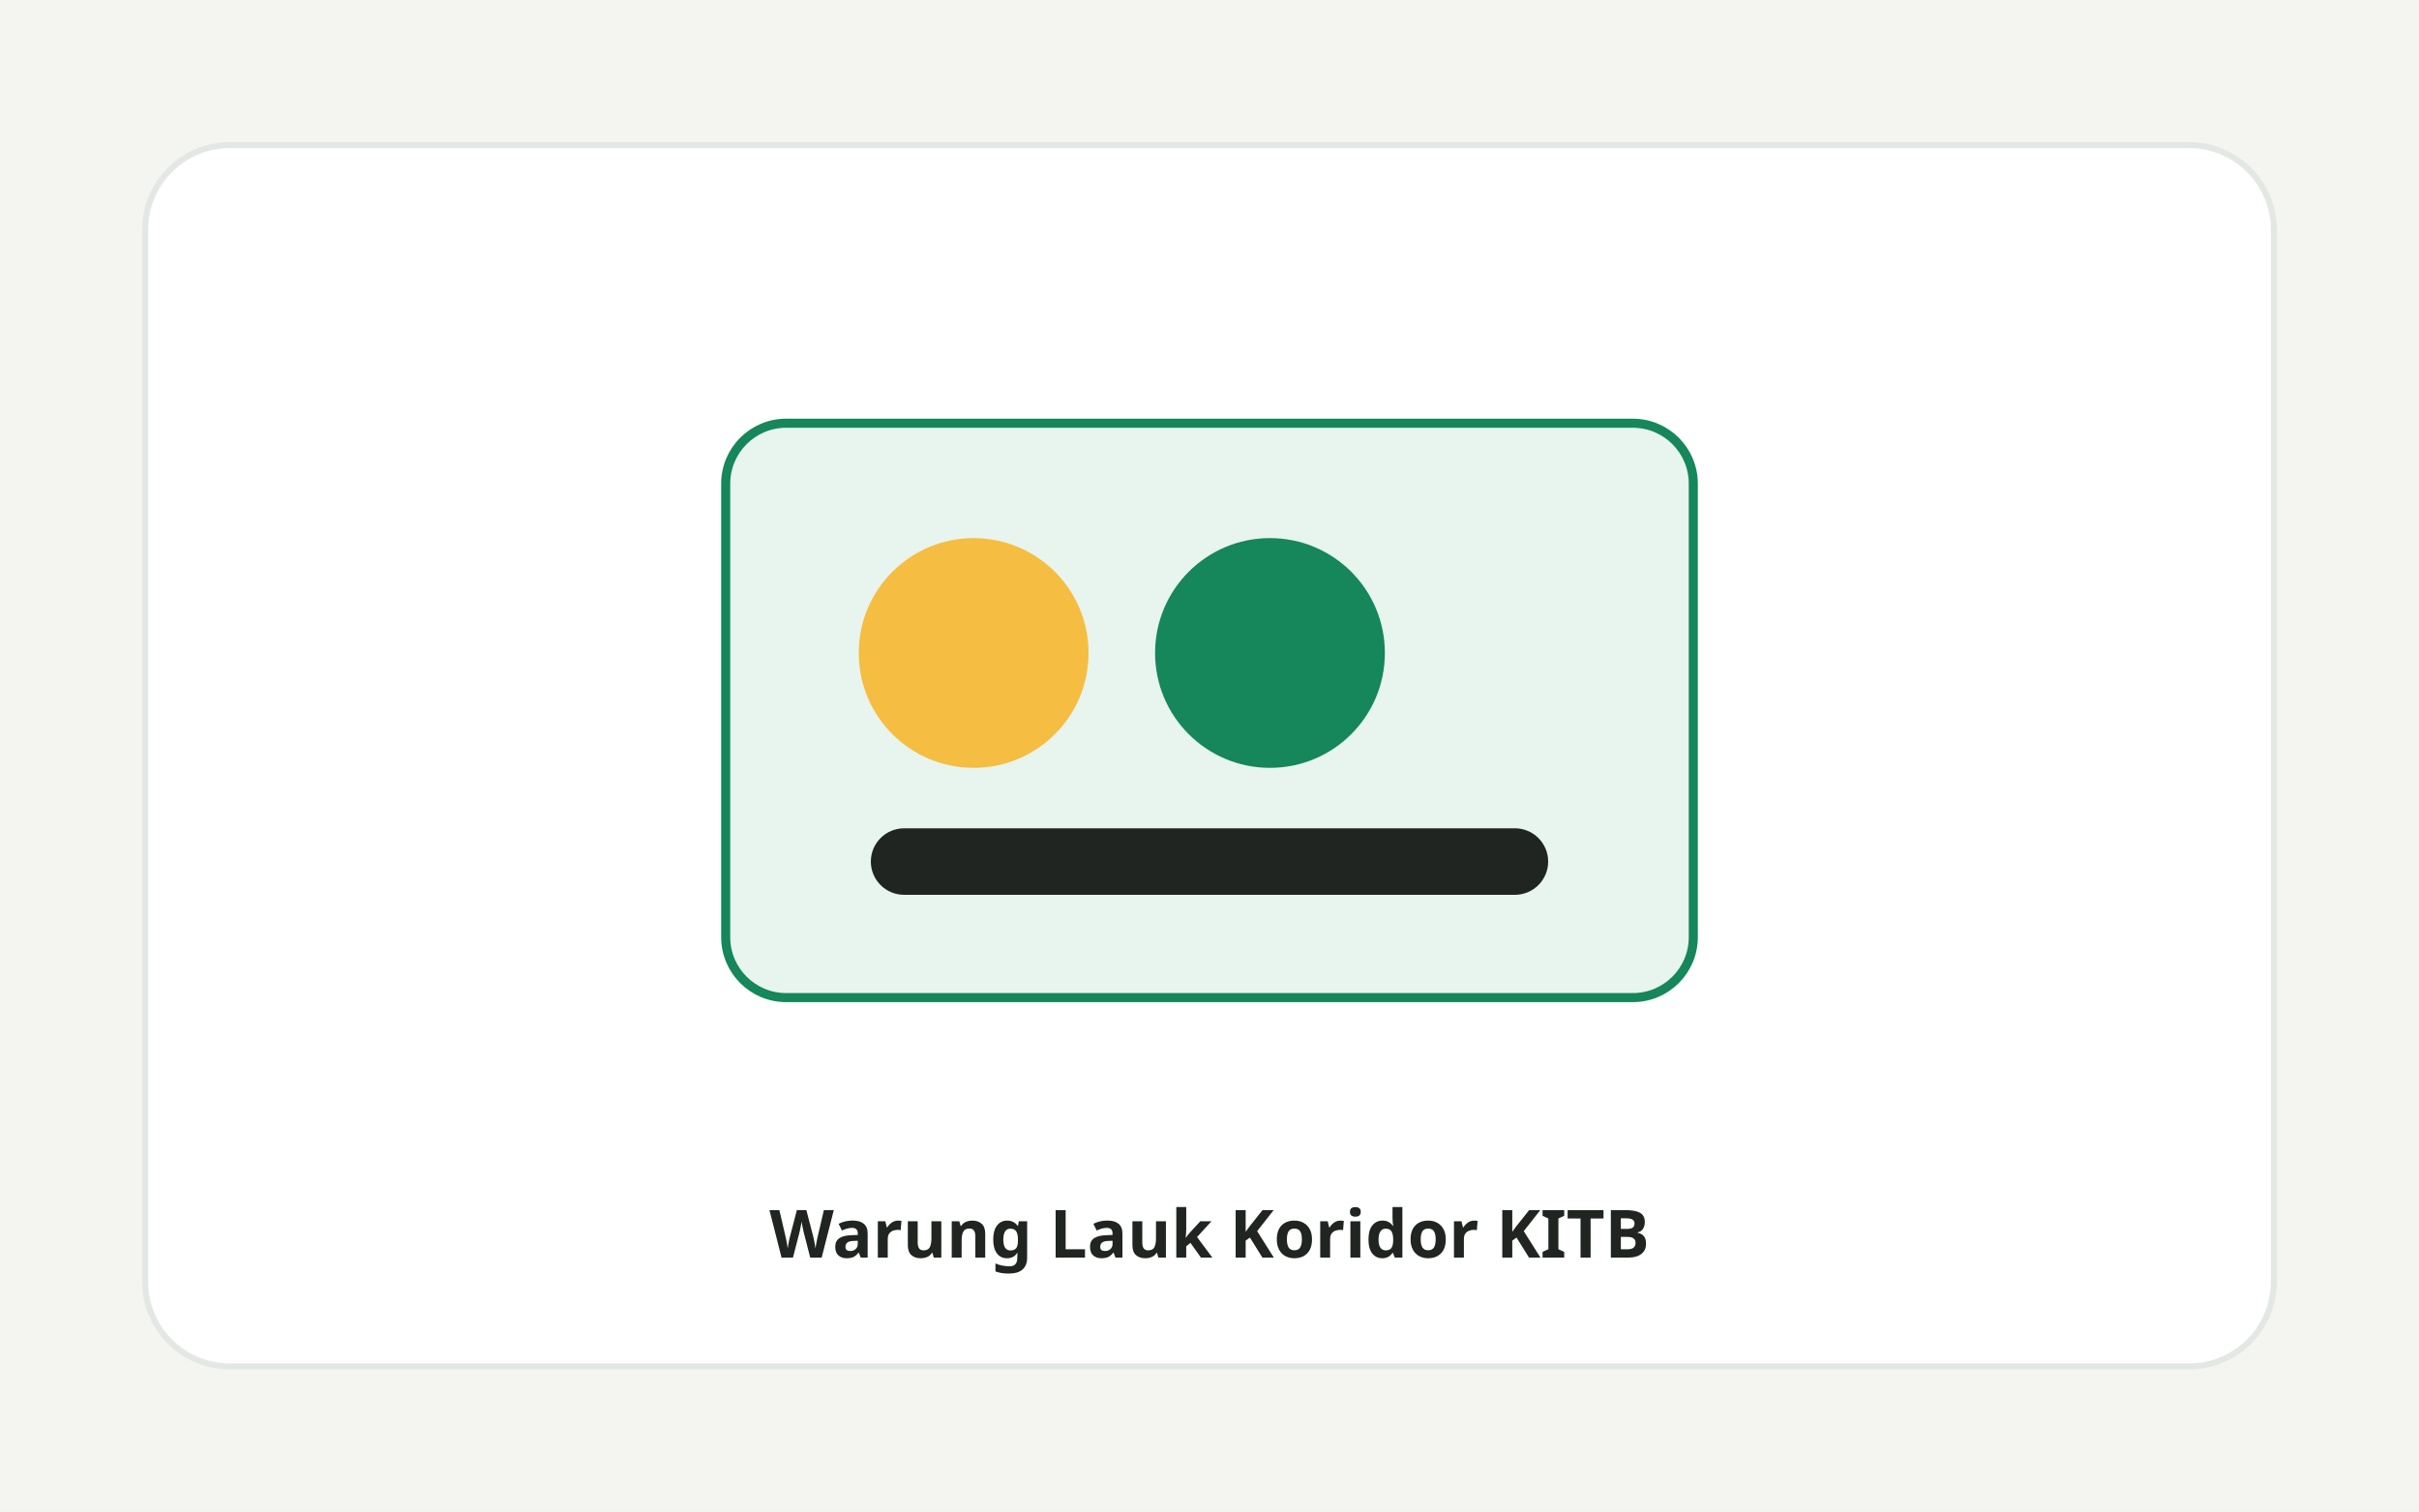
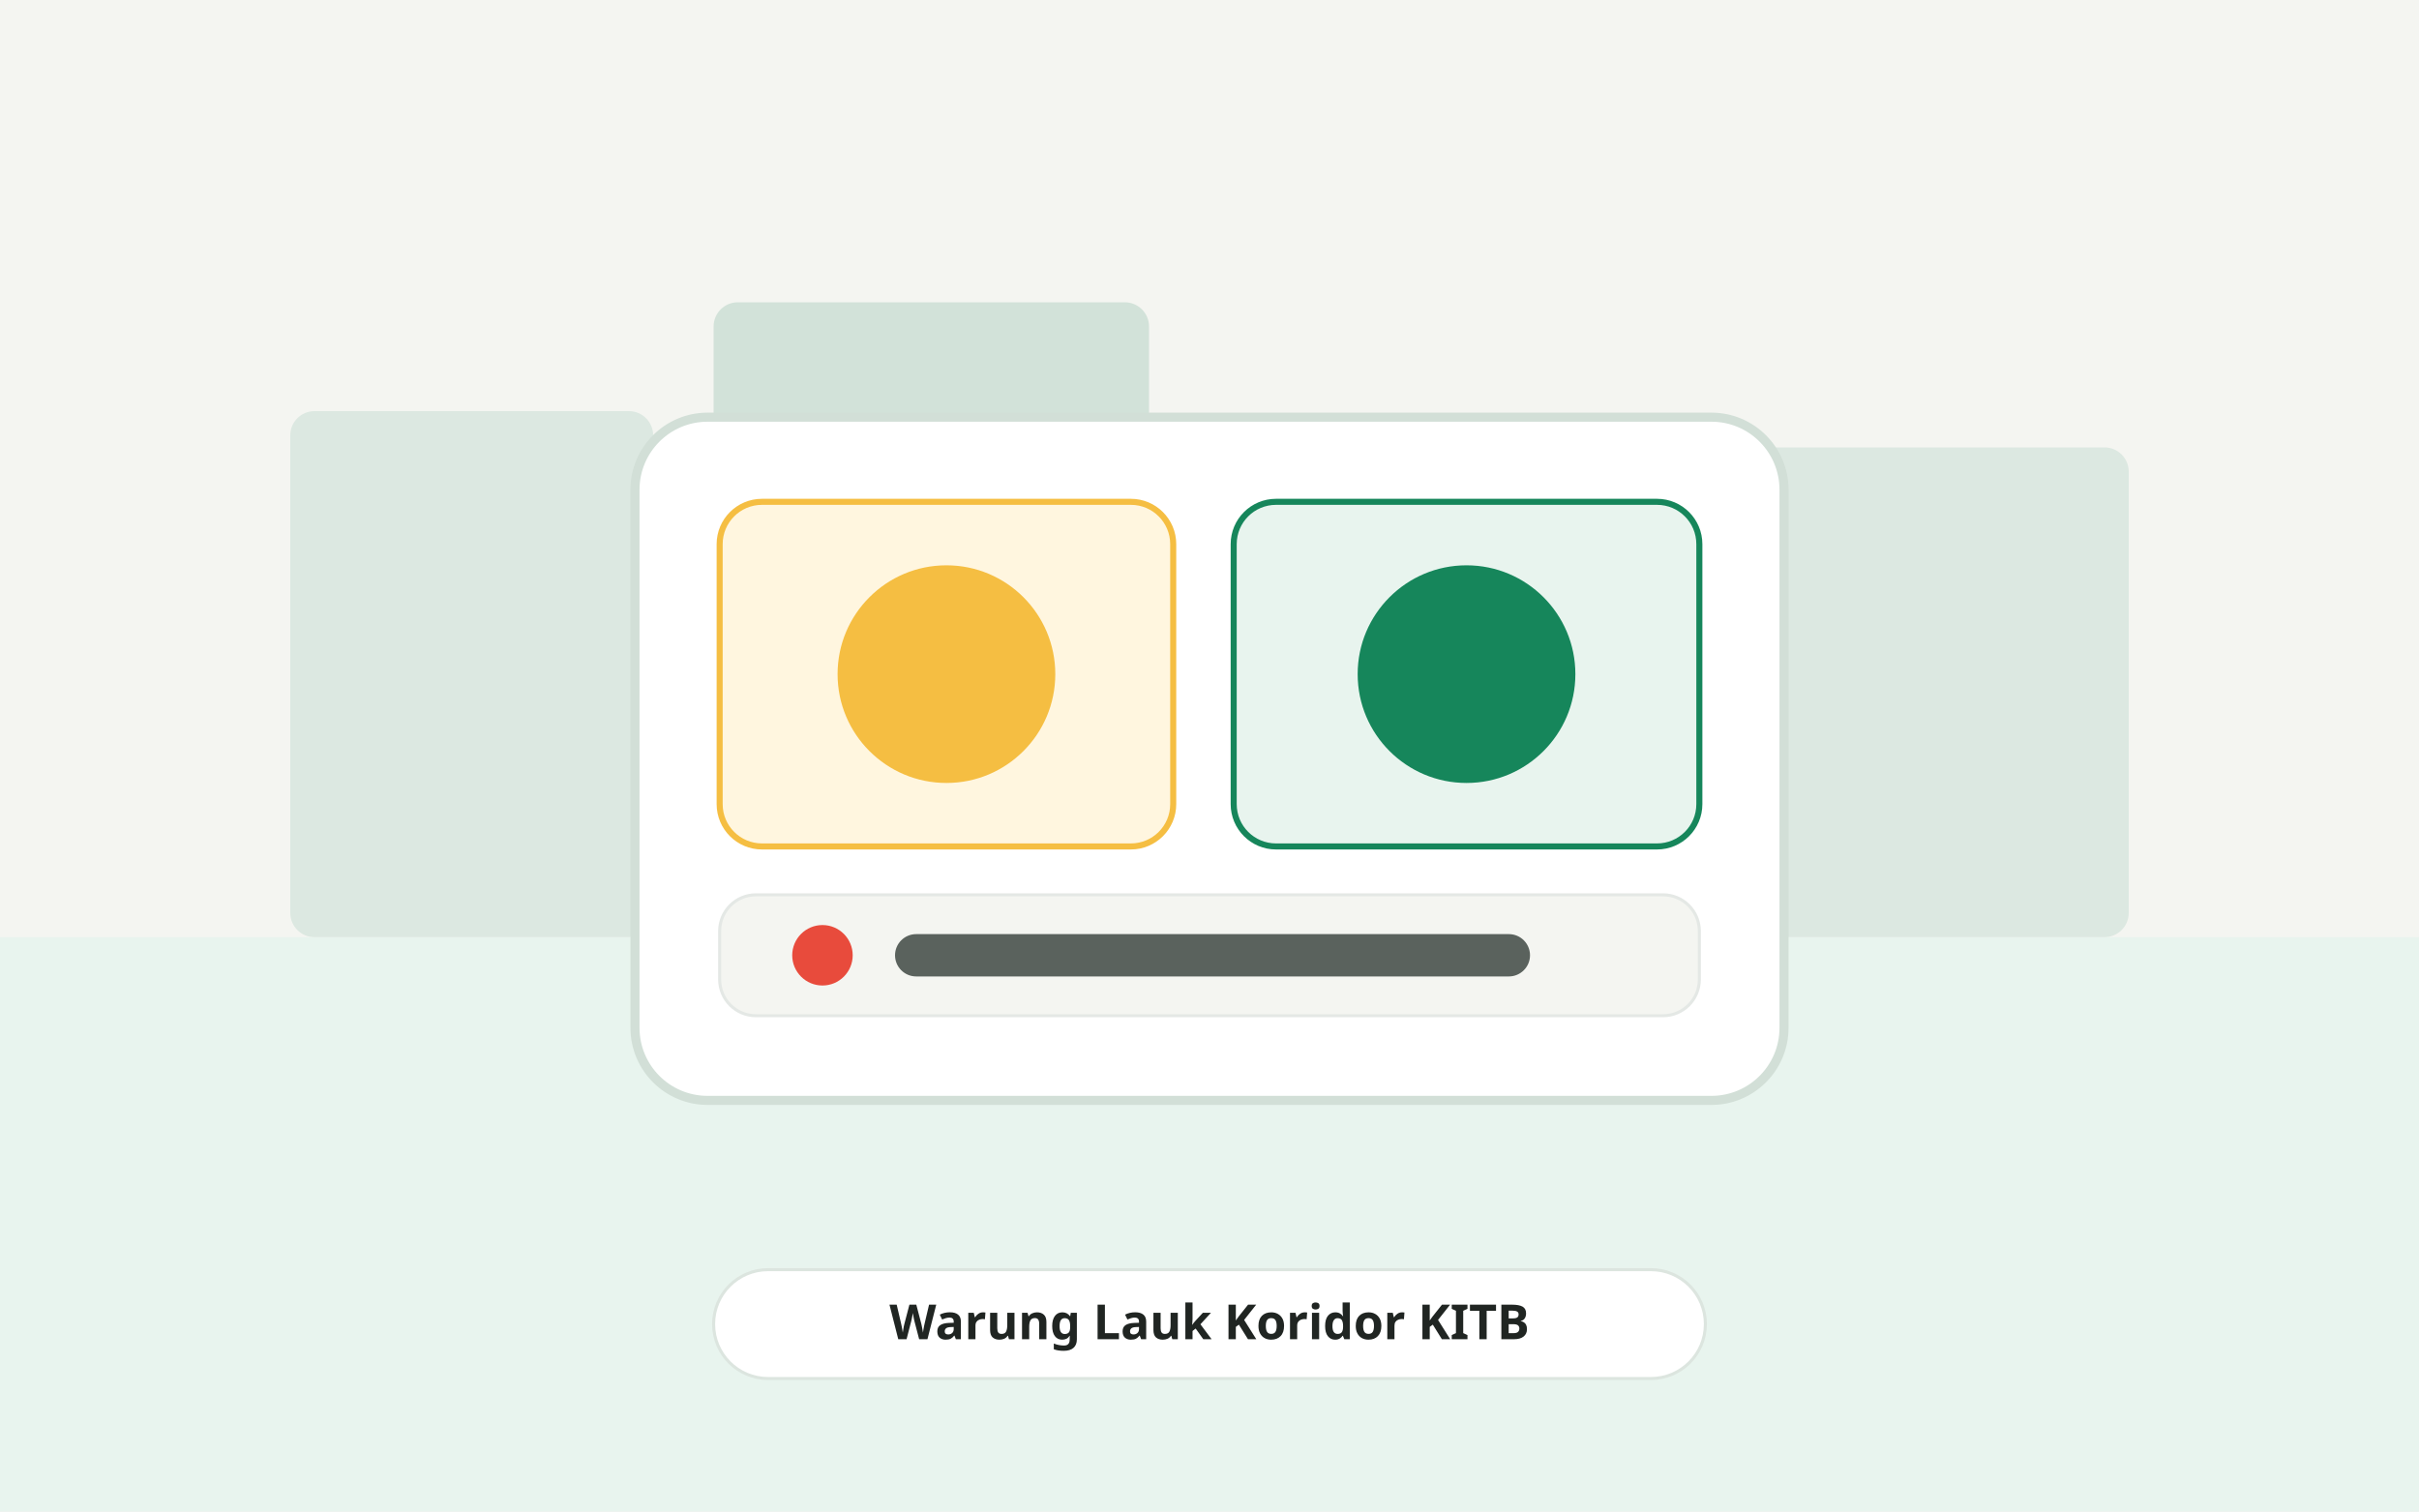
<svg xmlns="http://www.w3.org/2000/svg" width="800" height="500" viewBox="0 0 800 500" fill="none">
  <rect width="800" height="500" fill="#F4F5F1" />
-   <rect x="48" y="48" width="704" height="404" rx="28" fill="#FFFFFF" stroke="#E4E8E5" stroke-width="2" />
-   <rect x="240" y="140" width="320" height="190" rx="20" fill="#E8F4EE" stroke="#16865B" stroke-width="3" />
-   <circle cx="322" cy="216" r="38" fill="#F5BE42" />
-   <circle cx="420" cy="216" r="38" fill="#16865B" />
-   <rect x="288" y="274" width="224" height="22" rx="11" fill="#202522" />
-   <text x="400" y="416" text-anchor="middle" fill="#202522" font-family="system-ui, sans-serif" font-size="22" font-weight="700">Warung Lauk Koridor KITB</text>
+   <rect x="0" y="310" width="800" height="190" fill="#E8F4EE" />
+   <rect x="96" y="136" width="120" height="174" rx="8" fill="#DCE8E1" />
+   <rect x="236" y="100" width="144" height="210" rx="8" fill="#D2E2D9" />
+   <rect x="576" y="148" width="128" height="162" rx="8" fill="#DCE8E1" />
+   <rect x="210" y="138" width="380" height="226" rx="24" fill="#FFFFFF" stroke="#D2DFD7" stroke-width="3" />
+   <rect x="238" y="166" width="150" height="114" rx="14" fill="#FFF6DF" stroke="#F5BE42" stroke-width="2" />
+   <circle cx="313" cy="223" r="36" fill="#F5BE42" />
+   <rect x="408" y="166" width="154" height="114" rx="14" fill="#E8F4EE" stroke="#16865B" stroke-width="2" />
+   <circle cx="485" cy="223" r="36" fill="#16865B" />
+   <rect x="238" y="296" width="324" height="40" rx="12" fill="#F4F5F1" stroke="#E4E8E5" />
+   <circle cx="272" cy="316" r="10" fill="#E84B3C" />
+   <rect x="296" y="309" width="210" height="14" rx="7" fill="#5A625D" />
+   <rect x="236" y="420" width="328" height="36" rx="18" fill="#FFFFFF" stroke="#DCE5DF" />
+   <text x="400" y="443" text-anchor="middle" fill="#202522" font-family="system-ui, sans-serif" font-size="16" font-weight="700">Warung Lauk Koridor KITB</text>
</svg>
